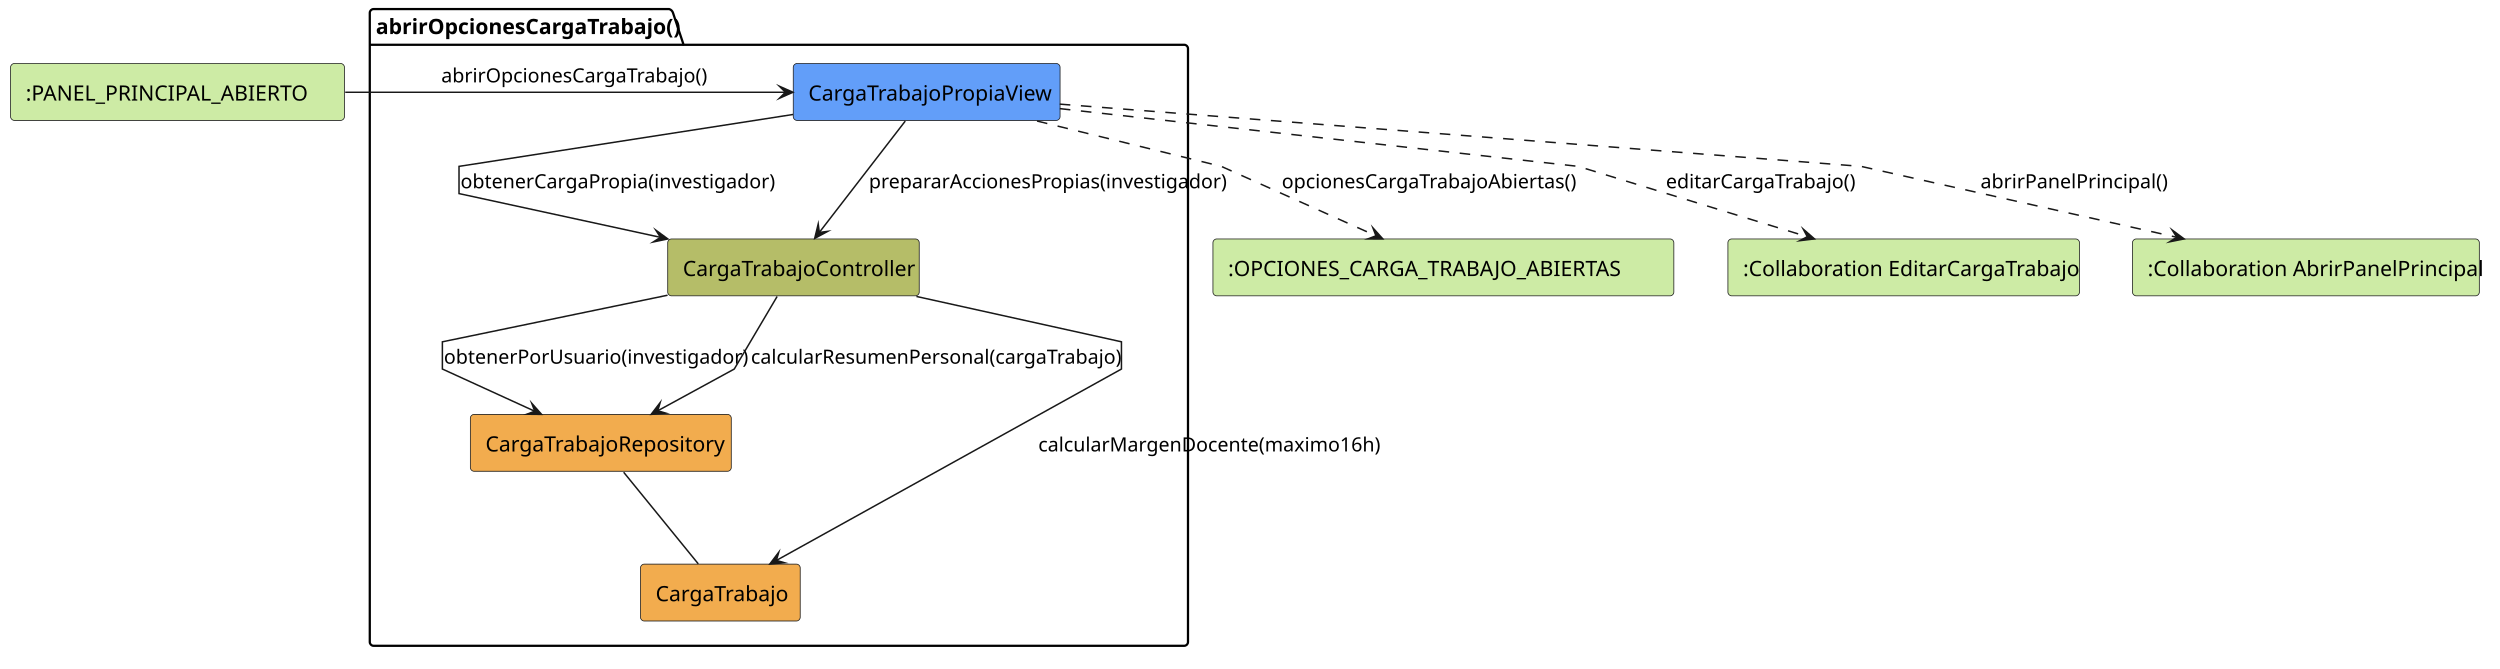
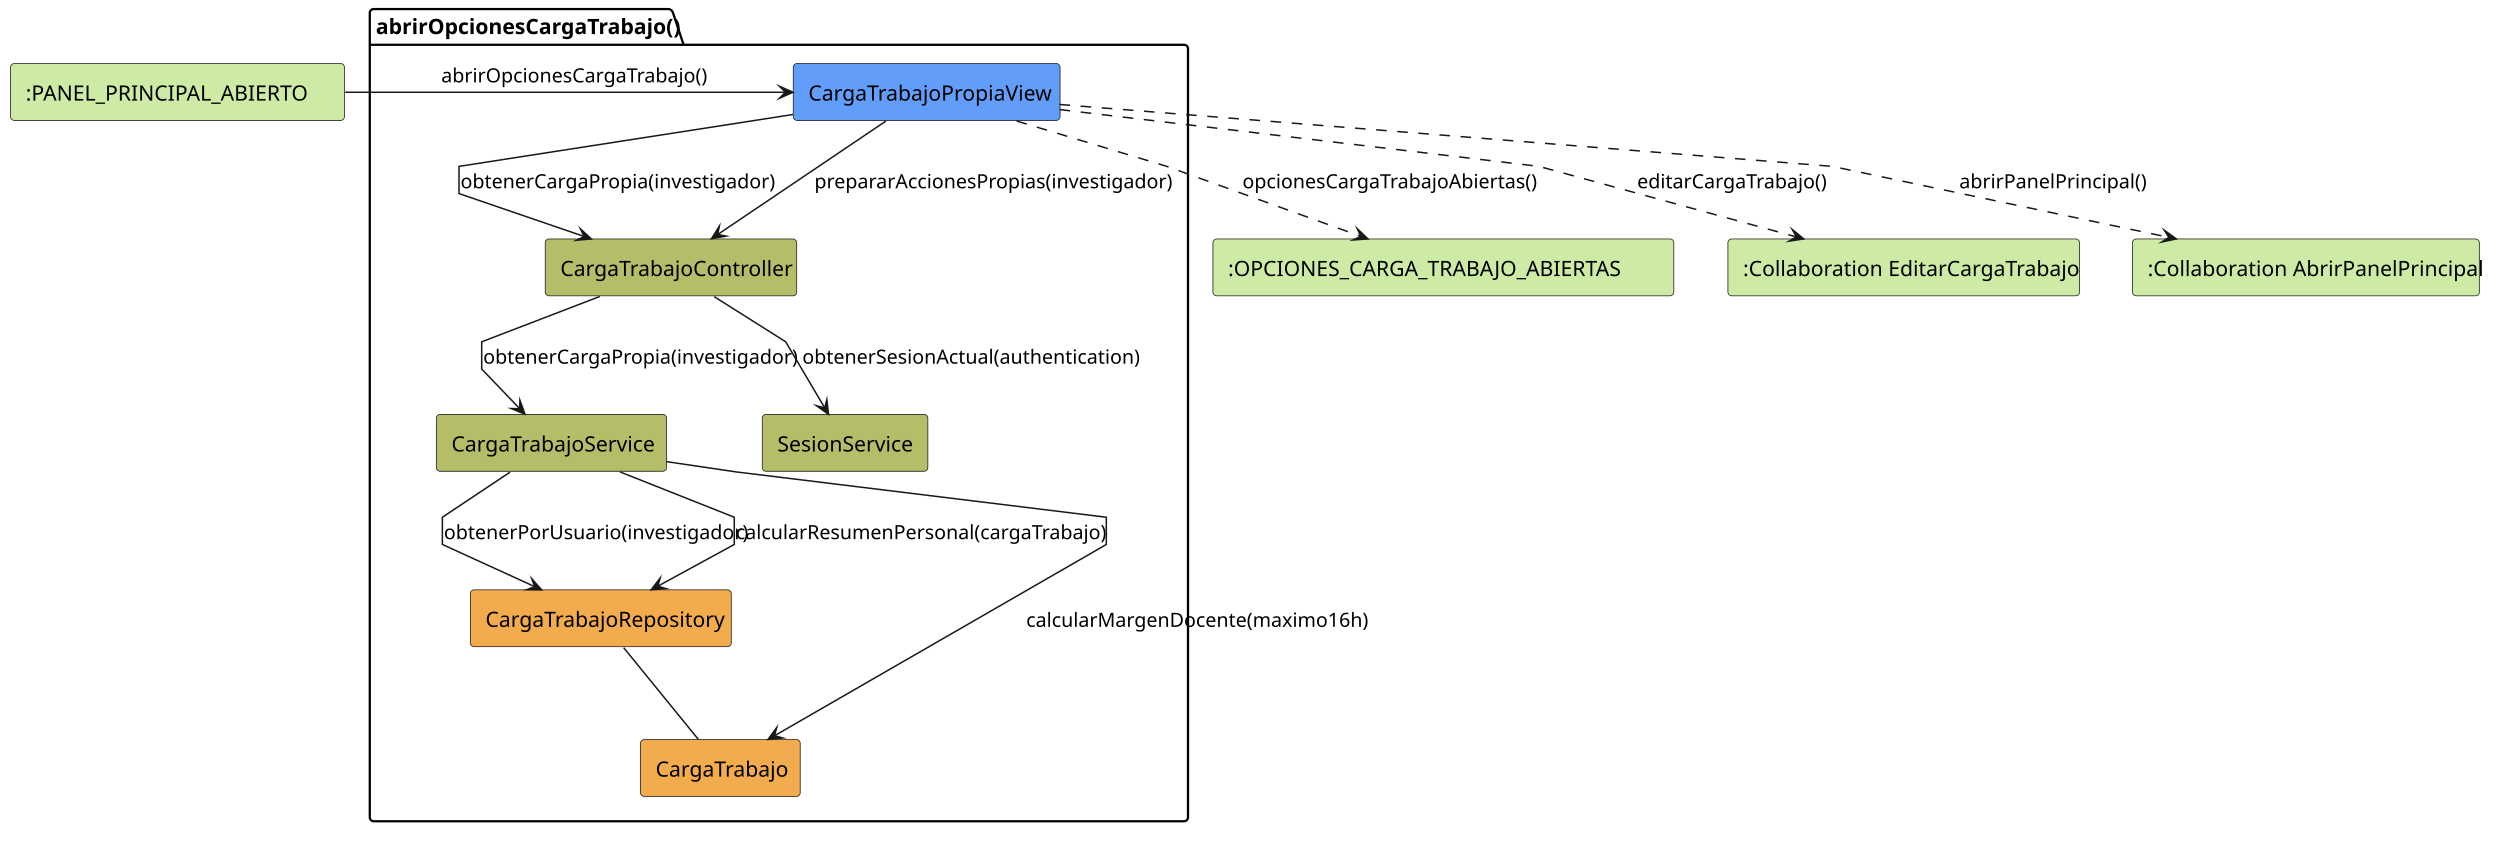
- <svg xmlns="http://www.w3.org/2000/svg" contentStyleType="text/css" data-diagram-type="DESCRIPTION" height="442px" preserveAspectRatio="none" style="width:1653px;height:442px;background:#FFFFFF;" version="1.1" viewBox="0 0 1653 442" width="1653px" zoomAndPan="magnify">
+ <svg xmlns="http://www.w3.org/2000/svg" contentStyleType="text/css" data-diagram-type="DESCRIPTION" height="558px" preserveAspectRatio="none" style="width:1653px;height:558px;background:#FFFFFF;" version="1.1" viewBox="0 0 1653 558" width="1653px" zoomAndPan="magnify">
  <defs />
  <g>
    <g class="cluster" data-qualified-name="abrirOpcionesCargaTrabajo" data-source-line="4" id="ent0002">
-       <path d="M247,6 L442.489,6 A3.75,3.75 0 0 1 444.989,8.5 L451.989,29.609 L783,29.609 A2.5,2.5 0 0 1 785.5,32.109 L785.5,424.5 A2.5,2.5 0 0 1 783,427 L247,427 A2.5,2.5 0 0 1 244.5,424.5 L244.5,8.5 A2.5,2.5 0 0 1 247,6" fill="none" style="stroke:#000000;stroke-width:1.5;" />
+       <path d="M247,6 L442.489,6 A3.75,3.75 0 0 1 444.989,8.5 L451.989,29.609 L783,29.609 A2.5,2.5 0 0 1 785.5,32.109 L785.5,540.5 A2.5,2.5 0 0 1 783,543 L247,543 A2.5,2.5 0 0 1 244.5,540.5 L244.5,8.5 A2.5,2.5 0 0 1 247,6" fill="none" style="stroke:#000000;stroke-width:1.5;" />
      <line style="stroke:#000000;stroke-width:1.5;" x1="244.5" x2="451.989" y1="29.609" y2="29.609" />
      <text fill="#000000" font-family="sans-serif" font-size="14" font-weight="700" lengthAdjust="spacing" textLength="194.489" x="248.5" y="22.533">abrirOpcionesCargaTrabajo()</text>
    </g>
    <g class="entity" data-qualified-name="abrirOpcionesCargaTrabajo.CargaTrabajoPropiaView" data-source-line="5" id="ent0003">
      <rect fill="#629EF9" height="37.609" rx="2.5" ry="2.5" style="stroke:#181818;stroke-width:0.5;" width="176.413" x="524.5" y="42" />
      <text fill="#000000" font-family="sans-serif" font-size="14" lengthAdjust="spacing" textLength="156.413" x="534.5" y="66.533">CargaTrabajoPropiaView</text>
    </g>
    <g class="entity" data-qualified-name="abrirOpcionesCargaTrabajo.CargaTrabajoController" data-source-line="6" id="ent0004">
-       <rect fill="#B5BD68" height="37.609" rx="2.5" ry="2.5" style="stroke:#181818;stroke-width:0.5;" width="166.289" x="441.5" y="158" />
-       <text fill="#000000" font-family="sans-serif" font-size="14" lengthAdjust="spacing" textLength="146.289" x="451.5" y="182.533">CargaTrabajoController</text>
+       <rect fill="#B5BD68" height="37.609" rx="2.5" ry="2.5" style="stroke:#181818;stroke-width:0.5;" width="166.289" x="360.5" y="158" />
+       <text fill="#000000" font-family="sans-serif" font-size="14" lengthAdjust="spacing" textLength="146.289" x="370.5" y="182.533">CargaTrabajoController</text>
    </g>
-     <g class="entity" data-qualified-name="abrirOpcionesCargaTrabajo.CargaTrabajoRepository" data-source-line="7" id="ent0005">
-       <rect fill="#F2AC4E" height="37.609" rx="2.5" ry="2.5" style="stroke:#181818;stroke-width:0.5;" width="172.517" x="311" y="274" />
-       <text fill="#000000" font-family="sans-serif" font-size="14" lengthAdjust="spacing" textLength="152.517" x="321" y="298.533">CargaTrabajoRepository</text>
+     <g class="entity" data-qualified-name="abrirOpcionesCargaTrabajo.CargaTrabajoService" data-source-line="7" id="ent0005">
+       <rect fill="#B5BD68" height="37.609" rx="2.5" ry="2.5" style="stroke:#181818;stroke-width:0.5;" width="152.282" x="288.5" y="274" />
+       <text fill="#000000" font-family="sans-serif" font-size="14" lengthAdjust="spacing" textLength="132.282" x="298.5" y="298.533">CargaTrabajoService</text>
    </g>
-     <g class="entity" data-qualified-name="abrirOpcionesCargaTrabajo.CargaTrabajo" data-source-line="8" id="ent0006">
-       <rect fill="#F2AC4E" height="37.609" rx="2.5" ry="2.5" style="stroke:#181818;stroke-width:0.5;" width="105.6" x="423.5" y="373" />
-       <text fill="#000000" font-family="sans-serif" font-size="14" lengthAdjust="spacing" textLength="85.6" x="433.5" y="397.533">CargaTrabajo</text>
+     <g class="entity" data-qualified-name="abrirOpcionesCargaTrabajo.SesionService" data-source-line="8" id="ent0006">
+       <rect fill="#B5BD68" height="37.609" rx="2.5" ry="2.5" style="stroke:#181818;stroke-width:0.5;" width="109.489" x="504" y="274" />
+       <text fill="#000000" font-family="sans-serif" font-size="14" lengthAdjust="spacing" textLength="89.489" x="514" y="298.533">SesionService</text>
+     </g>
+     <g class="entity" data-qualified-name="abrirOpcionesCargaTrabajo.CargaTrabajoRepository" data-source-line="9" id="ent0007">
+       <rect fill="#F2AC4E" height="37.609" rx="2.5" ry="2.5" style="stroke:#181818;stroke-width:0.5;" width="172.517" x="311" y="390" />
+       <text fill="#000000" font-family="sans-serif" font-size="14" lengthAdjust="spacing" textLength="152.517" x="321" y="414.533">CargaTrabajoRepository</text>
+     </g>
+     <g class="entity" data-qualified-name="abrirOpcionesCargaTrabajo.CargaTrabajo" data-source-line="10" id="ent0008">
+       <rect fill="#F2AC4E" height="37.609" rx="2.5" ry="2.5" style="stroke:#181818;stroke-width:0.5;" width="105.6" x="423.5" y="489" />
+       <text fill="#000000" font-family="sans-serif" font-size="14" lengthAdjust="spacing" textLength="85.6" x="433.5" y="513.533">CargaTrabajo</text>
    </g>
    <g class="entity" data-qualified-name="EstadoEntrada" data-source-line="3" id="ent0001">
      <rect fill="#CDEBA5" height="37.609" rx="2.5" ry="2.5" style="stroke:#181818;stroke-width:0.5;" width="220.737" x="7" y="42" />
      <text fill="#000000" font-family="sans-serif" font-size="14" lengthAdjust="spacing" textLength="200.737" x="17" y="66.533">:PANEL_PRINCIPAL_ABIERTO</text>
    </g>
-     <g class="entity" data-qualified-name="EstadoSalida" data-source-line="11" id="ent0007">
+     <g class="entity" data-qualified-name="EstadoSalida" data-source-line="13" id="ent0009">
      <rect fill="#CDEBA5" height="37.609" rx="2.5" ry="2.5" style="stroke:#181818;stroke-width:0.5;" width="304.744" x="802" y="158" />
      <text fill="#000000" font-family="sans-serif" font-size="14" lengthAdjust="spacing" textLength="284.744" x="812" y="182.533">:OPCIONES_CARGA_TRABAJO_ABIERTAS</text>
    </g>
-     <g class="entity" data-qualified-name="EditarCargaTrabajo" data-source-line="12" id="ent0008">
+     <g class="entity" data-qualified-name="EditarCargaTrabajo" data-source-line="14" id="ent0010">
      <rect fill="#CDEBA5" height="37.609" rx="2.5" ry="2.5" style="stroke:#181818;stroke-width:0.5;" width="232.447" x="1142.5" y="158" />
      <text fill="#000000" font-family="sans-serif" font-size="14" lengthAdjust="spacing" textLength="212.447" x="1152.5" y="182.533">:Collaboration EditarCargaTrabajo</text>
    </g>
-     <g class="entity" data-qualified-name="AbrirPanelPrincipal" data-source-line="13" id="ent0009">
+     <g class="entity" data-qualified-name="AbrirPanelPrincipal" data-source-line="15" id="ent0011">
      <rect fill="#CDEBA5" height="37.609" rx="2.5" ry="2.5" style="stroke:#181818;stroke-width:0.5;" width="229.33" x="1410" y="158" />
      <text fill="#000000" font-family="sans-serif" font-size="14" lengthAdjust="spacing" textLength="209.33" x="1420" y="182.533">:Collaboration AbrirPanelPrincipal</text>
    </g>
-     <g class="link" data-entity-1="ent0001" data-entity-2="ent0003" data-link-type="dependency" data-source-line="15" id="lnk10">
+     <g class="link" data-entity-1="ent0001" data-entity-2="ent0003" data-link-type="dependency" data-source-line="17" id="lnk12">
      <path d="M228.28,61 C317.62,61 436.61,61 519.31,61" fill="none" id="EstadoEntrada-to-CargaTrabajoPropiaView" style="stroke:#181818;stroke-width:1;" />
      <polygon fill="#181818" points="524.31,61,515.31,57,519.31,61,515.31,65,524.31,61" style="stroke:#181818;stroke-width:1;stroke-linejoin:miter;stroke-miterlimit:10;" />
      <text fill="#000000" font-family="sans-serif" font-size="13" lengthAdjust="spacing" textLength="169.07" x="291.75" y="54.495">abrirOpcionesCargaTrabajo()</text>
    </g>
-     <g class="link" data-entity-1="ent0003" data-entity-2="ent0004" data-link-type="dependency" data-source-line="17" id="lnk11">
-       <path d="M524.37,75.69 C433.03,89.88 303.5,110 303.5,110 C303.5,110 303.5,128 303.5,128 C303.5,128 373.984,143.309 436.694,156.929" fill="none" id="CargaTrabajoPropiaView-to-CargaTrabajoController" style="stroke:#181818;stroke-width:1;" />
-       <polygon fill="#181818" points="441.58,157.99,433.634,152.171,436.694,156.929,431.936,159.989,441.58,157.99" style="stroke:#181818;stroke-width:1;stroke-linejoin:miter;stroke-miterlimit:10;" />
+     <g class="link" data-entity-1="ent0003" data-entity-2="ent0004" data-link-type="dependency" data-source-line="19" id="lnk13">
+       <path d="M524.37,75.69 C433.03,89.88 303.5,110 303.5,110 C303.5,110 303.5,128 303.5,128 C303.5,128 346.52,142.748 386.24,156.368" fill="none" id="CargaTrabajoPropiaView-to-CargaTrabajoController" style="stroke:#181818;stroke-width:1;" />
+       <polygon fill="#181818" points="390.97,157.99,383.754,151.287,386.24,156.368,381.159,158.855,390.97,157.99" style="stroke:#181818;stroke-width:1;stroke-linejoin:miter;stroke-miterlimit:10;" />
      <text fill="#000000" font-family="sans-serif" font-size="13" lengthAdjust="spacing" textLength="195.832" x="304.5" y="124.495">obtenerCargaPropia(investigador)</text>
    </g>
-     <g class="link" data-entity-1="ent0003" data-entity-2="ent0004" data-link-type="dependency" data-source-line="18" id="lnk12">
-       <path d="M598.56,80.06 C582.18,101.28 558.206,132.343 541.726,153.683" fill="none" id="CargaTrabajoPropiaView-to-CargaTrabajoController-1" style="stroke:#181818;stroke-width:1;" />
-       <polygon fill="#181818" points="538.67,157.64,547.337,152.962,541.726,153.683,541.005,148.072,538.67,157.64" style="stroke:#181818;stroke-width:1;stroke-linejoin:miter;stroke-miterlimit:10;" />
-       <text fill="#000000" font-family="sans-serif" font-size="13" lengthAdjust="spacing" textLength="224.72" x="574.5" y="124.495">prepararAccionesPropias(investigador)</text>
-     </g>
-     <g class="link" data-entity-1="ent0004" data-entity-2="ent0005" data-link-type="dependency" data-source-line="19" id="lnk13">
-       <path d="M441.4,195.19 C374.83,208.97 292.5,226 292.5,226 C292.5,226 292.5,244 292.5,244 C292.5,244 323.763,258.291 353.553,271.911" fill="none" id="CargaTrabajoController-to-CargaTrabajoRepository" style="stroke:#181818;stroke-width:1;" />
-       <polygon fill="#181818" points="358.1,273.99,351.578,266.61,353.553,271.911,348.252,273.886,358.1,273.99" style="stroke:#181818;stroke-width:1;stroke-linejoin:miter;stroke-miterlimit:10;" />
-       <text fill="#000000" font-family="sans-serif" font-size="13" lengthAdjust="spacing" textLength="187.872" x="293.5" y="240.495">obtenerPorUsuario(investigador)</text>
+     <g class="link" data-entity-1="ent0003" data-entity-2="ent0004" data-link-type="dependency" data-source-line="22" id="lnk16">
+       <path d="M585.72,80.06 C554.17,101.35 506.195,133.704 474.575,155.034" fill="none" id="CargaTrabajoPropiaView-to-CargaTrabajoController-1" style="stroke:#181818;stroke-width:1;" />
+       <polygon fill="#181818" points="470.43,157.83,480.128,156.113,474.575,155.034,475.654,149.481,470.43,157.83" style="stroke:#181818;stroke-width:1;stroke-linejoin:miter;stroke-miterlimit:10;" />
+       <text fill="#000000" font-family="sans-serif" font-size="13" lengthAdjust="spacing" textLength="224.72" x="538.5" y="124.495">prepararAccionesPropias(investigador)</text>
    </g>
    <g class="link" data-entity-1="ent0004" data-entity-2="ent0005" data-link-type="dependency" data-source-line="20" id="lnk14">
-       <path d="M513.84,196.03 C502.3,215.58 485.5,244 485.5,244 C485.5,244 459.88,257.976 434.909,271.596" fill="none" id="CargaTrabajoController-to-CargaTrabajoRepository-1" style="stroke:#181818;stroke-width:1;" />
-       <polygon fill="#181818" points="430.52,273.99,440.337,273.192,434.909,271.596,436.506,266.169,430.52,273.99" style="stroke:#181818;stroke-width:1;stroke-linejoin:miter;stroke-miterlimit:10;" />
-       <text fill="#000000" font-family="sans-serif" font-size="13" lengthAdjust="spacing" textLength="236.996" x="496.5" y="240.495">calcularResumenPersonal(cargaTrabajo)</text>
+       <path d="M396.6,196.01 C361.13,209.63 318.5,226 318.5,226 C318.5,226 318.5,244 318.5,244 C318.5,244 330.62,256.651 343.65,270.241" fill="none" id="CargaTrabajoController-to-CargaTrabajoService" style="stroke:#181818;stroke-width:1;" />
+       <polygon fill="#181818" points="347.11,273.85,343.769,264.585,343.65,270.241,337.994,270.122,347.11,273.85" style="stroke:#181818;stroke-width:1;stroke-linejoin:miter;stroke-miterlimit:10;" />
+       <text fill="#000000" font-family="sans-serif" font-size="13" lengthAdjust="spacing" textLength="195.832" x="319.5" y="240.495">obtenerCargaPropia(investigador)</text>
    </g>
    <g class="link" data-entity-1="ent0004" data-entity-2="ent0006" data-link-type="dependency" data-source-line="21" id="lnk15">
-       <path d="M605.92,196.01 C667.49,209.63 741.5,226 741.5,226 C741.5,226 741.5,244 741.5,244 C741.5,244 584.133,331.295 513.362,370.545" fill="none" id="CargaTrabajoController-to-CargaTrabajo" style="stroke:#181818;stroke-width:1;" />
-       <polygon fill="#181818" points="508.99,372.97,518.801,372.103,513.362,370.545,514.92,365.107,508.99,372.97" style="stroke:#181818;stroke-width:1;stroke-linejoin:miter;stroke-miterlimit:10;" />
-       <text fill="#000000" font-family="sans-serif" font-size="13" lengthAdjust="spacing" textLength="213.148" x="686.5" y="298.495">calcularMargenDocente(maximo16h)</text>
+       <path d="M472.23,196.15 C493.75,209.74 519.5,226 519.5,226 C519.5,226 533.758,250.114 545.298,269.664" fill="none" id="CargaTrabajoController-to-SesionService" style="stroke:#181818;stroke-width:1;" />
+       <polygon fill="#181818" points="547.84,273.97,546.71,264.186,545.298,269.664,539.82,268.253,547.84,273.97" style="stroke:#181818;stroke-width:1;stroke-linejoin:miter;stroke-miterlimit:10;" />
+       <text fill="#000000" font-family="sans-serif" font-size="13" lengthAdjust="spacing" textLength="209.581" x="530.5" y="240.495">obtenerSesionActual(authentication)</text>
    </g>
-     <g class="link" data-entity-1="ent0005" data-entity-2="ent0006" data-link-type="association" data-source-line="22" id="lnk16">
-       <path d="M412.36,312.24 C426.48,329.59 447.61,355.52 461.71,372.84" fill="none" id="CargaTrabajoRepository-CargaTrabajo" style="stroke:#181818;stroke-width:1;" />
+     <g class="link" data-entity-1="ent0005" data-entity-2="ent0007" data-link-type="dependency" data-source-line="23" id="lnk17">
+       <path d="M337.28,312.15 C316.89,325.74 292.5,342 292.5,342 C292.5,342 292.5,360 292.5,360 C292.5,360 323.763,374.291 353.553,387.911" fill="none" id="CargaTrabajoService-to-CargaTrabajoRepository" style="stroke:#181818;stroke-width:1;" />
+       <polygon fill="#181818" points="358.1,389.99,351.578,382.61,353.553,387.911,348.252,389.886,358.1,389.99" style="stroke:#181818;stroke-width:1;stroke-linejoin:miter;stroke-miterlimit:10;" />
+       <text fill="#000000" font-family="sans-serif" font-size="13" lengthAdjust="spacing" textLength="187.872" x="293.5" y="356.495">obtenerPorUsuario(investigador)</text>
    </g>
-     <g class="link" data-entity-1="ent0003" data-entity-2="ent0007" data-link-type="dependency" data-source-line="23" id="lnk17">
-       <path d="M685.67,80.01 C741,93.63 807.5,110 807.5,110 C807.5,110 866.249,136.371 909.769,155.921" fill="none" id="CargaTrabajoPropiaView-to-EstadoSalida" style="stroke:#181818;stroke-width:1;stroke-dasharray:7,7;" />
-       <polygon fill="#181818" points="914.33,157.97,907.759,150.633,909.769,155.921,904.481,157.931,914.33,157.97" style="stroke:#181818;stroke-width:1;stroke-linejoin:miter;stroke-miterlimit:10;" />
-       <text fill="#000000" font-family="sans-serif" font-size="13" lengthAdjust="spacing" textLength="187.872" x="847.5" y="124.495">opcionesCargaTrabajoAbiertas()</text>
+     <g class="link" data-entity-1="ent0005" data-entity-2="ent0007" data-link-type="dependency" data-source-line="24" id="lnk18">
+       <path d="M409.9,312.01 C444.23,325.63 485.5,342 485.5,342 C485.5,342 485.5,360 485.5,360 C485.5,360 459.88,373.976 434.909,387.596" fill="none" id="CargaTrabajoService-to-CargaTrabajoRepository-1" style="stroke:#181818;stroke-width:1;" />
+       <polygon fill="#181818" points="430.52,389.99,440.337,389.192,434.909,387.596,436.506,382.169,430.52,389.99" style="stroke:#181818;stroke-width:1;stroke-linejoin:miter;stroke-miterlimit:10;" />
+       <text fill="#000000" font-family="sans-serif" font-size="13" lengthAdjust="spacing" textLength="236.996" x="486.5" y="356.495">calcularResumenPersonal(cargaTrabajo)</text>
    </g>
-     <g class="link" data-entity-1="ent0003" data-entity-2="ent0008" data-link-type="dependency" data-source-line="24" id="lnk18">
-       <path d="M700.76,71.83 C826.85,85.87 1043.5,110 1043.5,110 C1043.5,110 1131.31,136.952 1194.97,156.502" fill="none" id="CargaTrabajoPropiaView-to-EditarCargaTrabajo" style="stroke:#181818;stroke-width:1;stroke-dasharray:7,7;" />
-       <polygon fill="#181818" points="1199.75,157.97,1192.321,151.504,1194.97,156.502,1189.972,159.152,1199.75,157.97" style="stroke:#181818;stroke-width:1;stroke-linejoin:miter;stroke-miterlimit:10;" />
-       <text fill="#000000" font-family="sans-serif" font-size="13" lengthAdjust="spacing" textLength="120.663" x="1101.5" y="124.495">editarCargaTrabajo()</text>
+     <g class="link" data-entity-1="ent0005" data-entity-2="ent0008" data-link-type="dependency" data-source-line="25" id="lnk19">
+       <path d="M440.72,305.25 C465.39,308.88 486.5,312 486.5,312 C486.5,312 731.5,342 731.5,342 C731.5,342 731.5,360 731.5,360 C731.5,360 580.192,447.223 512.102,486.473" fill="none" id="CargaTrabajoService-to-CargaTrabajo" style="stroke:#181818;stroke-width:1;" />
+       <polygon fill="#181818" points="507.77,488.97,517.565,487.941,512.102,486.473,513.57,481.01,507.77,488.97" style="stroke:#181818;stroke-width:1;stroke-linejoin:miter;stroke-miterlimit:10;" />
+       <text fill="#000000" font-family="sans-serif" font-size="13" lengthAdjust="spacing" textLength="213.148" x="678.5" y="414.495">calcularMargenDocente(maximo16h)</text>
    </g>
-     <g class="link" data-entity-1="ent0003" data-entity-2="ent0009" data-link-type="dependency" data-source-line="25" id="lnk19">
-       <path d="M700.72,68.85 C871.47,82.11 1230.5,110 1230.5,110 C1230.5,110 1352.242,137.324 1439.282,156.874" fill="none" id="CargaTrabajoPropiaView-to-AbrirPanelPrincipal" style="stroke:#181818;stroke-width:1;stroke-dasharray:7,7;" />
-       <polygon fill="#181818" points="1444.16,157.97,1436.255,152.095,1439.282,156.874,1434.502,159.9,1444.16,157.97" style="stroke:#181818;stroke-width:1;stroke-linejoin:miter;stroke-miterlimit:10;" />
-       <text fill="#000000" font-family="sans-serif" font-size="13" lengthAdjust="spacing" textLength="117.768" x="1309.5" y="124.495">abrirPanelPrincipal()</text>
+     <g class="link" data-entity-1="ent0007" data-entity-2="ent0008" data-link-type="association" data-source-line="26" id="lnk20">
+       <path d="M412.36,428.24 C426.48,445.59 447.61,471.52 461.71,488.84" fill="none" id="CargaTrabajoRepository-CargaTrabajo" style="stroke:#181818;stroke-width:1;" />
+     </g>
+     <g class="link" data-entity-1="ent0003" data-entity-2="ent0009" data-link-type="dependency" data-source-line="27" id="lnk21">
+       <path d="M672.16,80.01 C717.27,93.63 771.5,110 771.5,110 C771.5,110 845.607,136.723 899.787,156.273" fill="none" id="CargaTrabajoPropiaView-to-EstadoSalida" style="stroke:#181818;stroke-width:1;stroke-dasharray:7,7;" />
+       <polygon fill="#181818" points="904.49,157.97,897.382,151.153,899.787,156.273,894.667,158.678,904.49,157.97" style="stroke:#181818;stroke-width:1;stroke-linejoin:miter;stroke-miterlimit:10;" />
+       <text fill="#000000" font-family="sans-serif" font-size="13" lengthAdjust="spacing" textLength="187.872" x="821.5" y="124.495">opcionesCargaTrabajoAbiertas()</text>
+     </g>
+     <g class="link" data-entity-1="ent0003" data-entity-2="ent0010" data-link-type="dependency" data-source-line="28" id="lnk22">
+       <path d="M700.63,72.44 C819.77,86.57 1017.5,110 1017.5,110 C1017.5,110 1116.468,137.099 1187.828,156.649" fill="none" id="CargaTrabajoPropiaView-to-EditarCargaTrabajo" style="stroke:#181818;stroke-width:1;stroke-dasharray:7,7;" />
+       <polygon fill="#181818" points="1192.65,157.97,1185.027,151.734,1187.828,156.649,1182.913,159.45,1192.65,157.97" style="stroke:#181818;stroke-width:1;stroke-linejoin:miter;stroke-miterlimit:10;" />
+       <text fill="#000000" font-family="sans-serif" font-size="13" lengthAdjust="spacing" textLength="120.663" x="1082.5" y="124.495">editarCargaTrabajo()</text>
+     </g>
+     <g class="link" data-entity-1="ent0003" data-entity-2="ent0011" data-link-type="dependency" data-source-line="29" id="lnk23">
+       <path d="M700.56,69.06 C867.06,82.4 1211.5,110 1211.5,110 C1211.5,110 1341.408,137.388 1434.078,156.938" fill="none" id="CargaTrabajoPropiaView-to-AbrirPanelPrincipal" style="stroke:#181818;stroke-width:1;stroke-dasharray:7,7;" />
+       <polygon fill="#181818" points="1438.97,157.97,1430.989,152.198,1434.078,156.938,1429.338,160.026,1438.97,157.97" style="stroke:#181818;stroke-width:1;stroke-linejoin:miter;stroke-miterlimit:10;" />
+       <text fill="#000000" font-family="sans-serif" font-size="13" lengthAdjust="spacing" textLength="117.768" x="1295.5" y="124.495">abrirPanelPrincipal()</text>
    </g>
  </g>
</svg>
